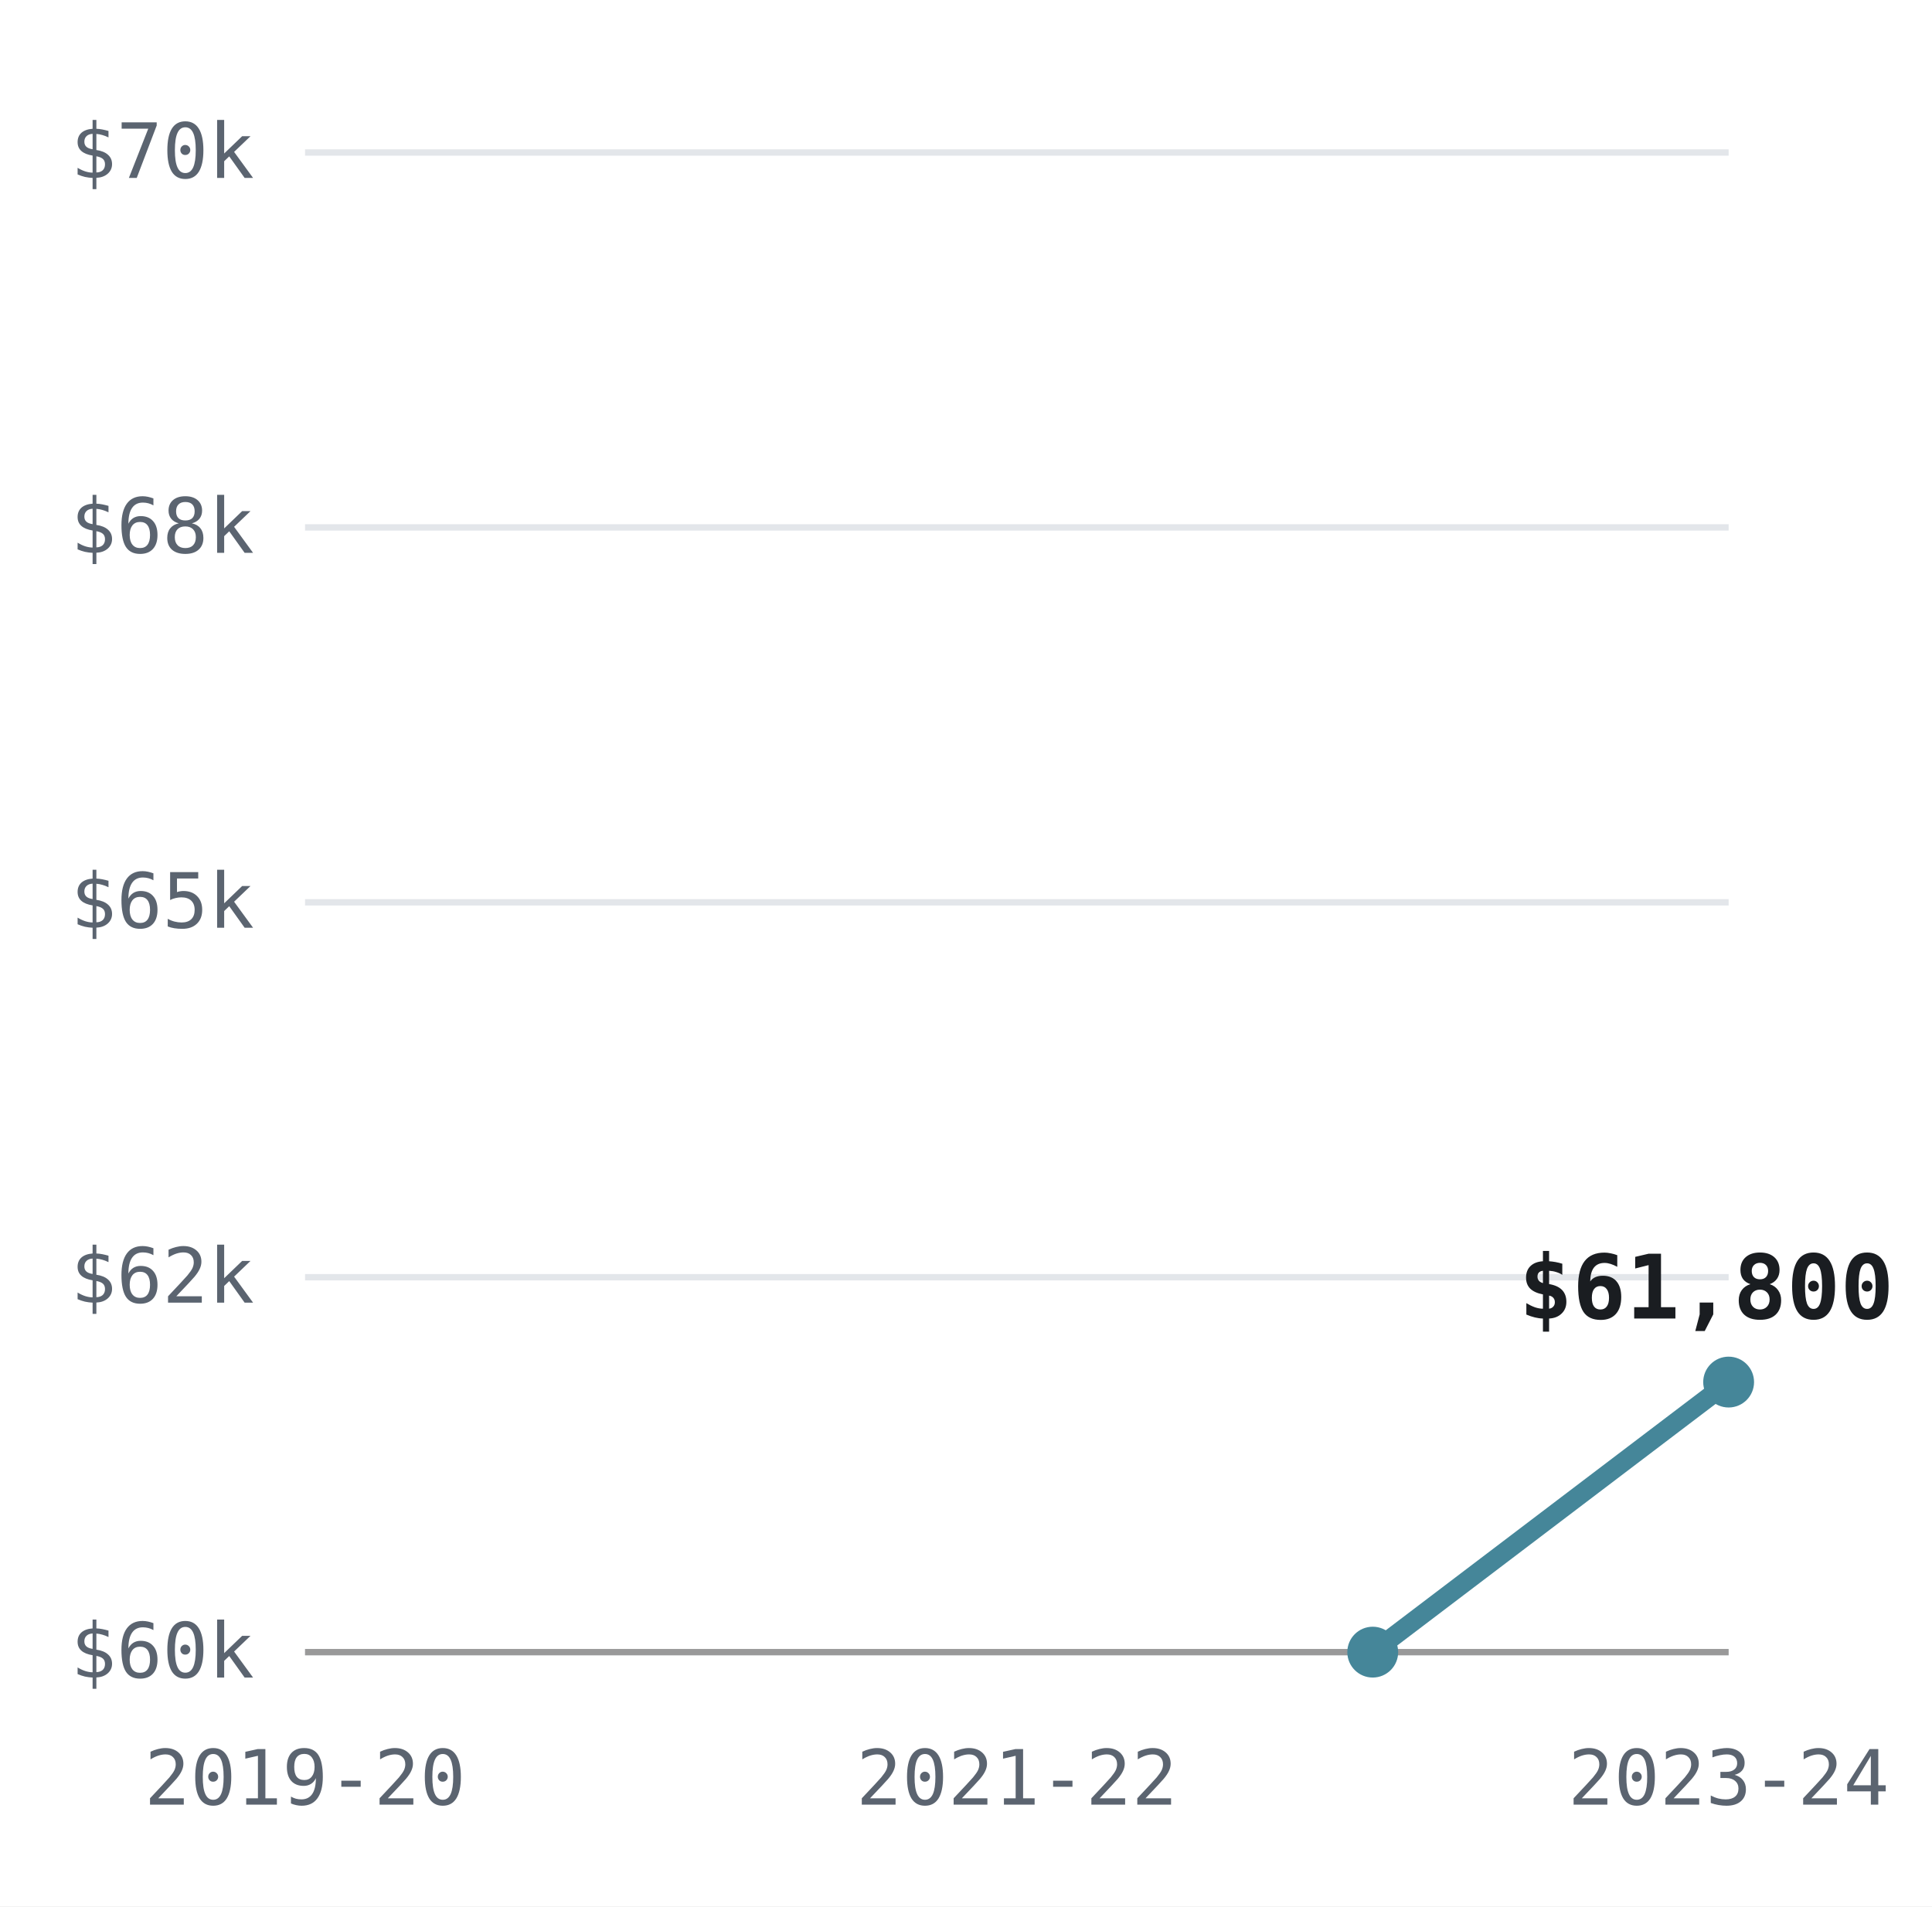
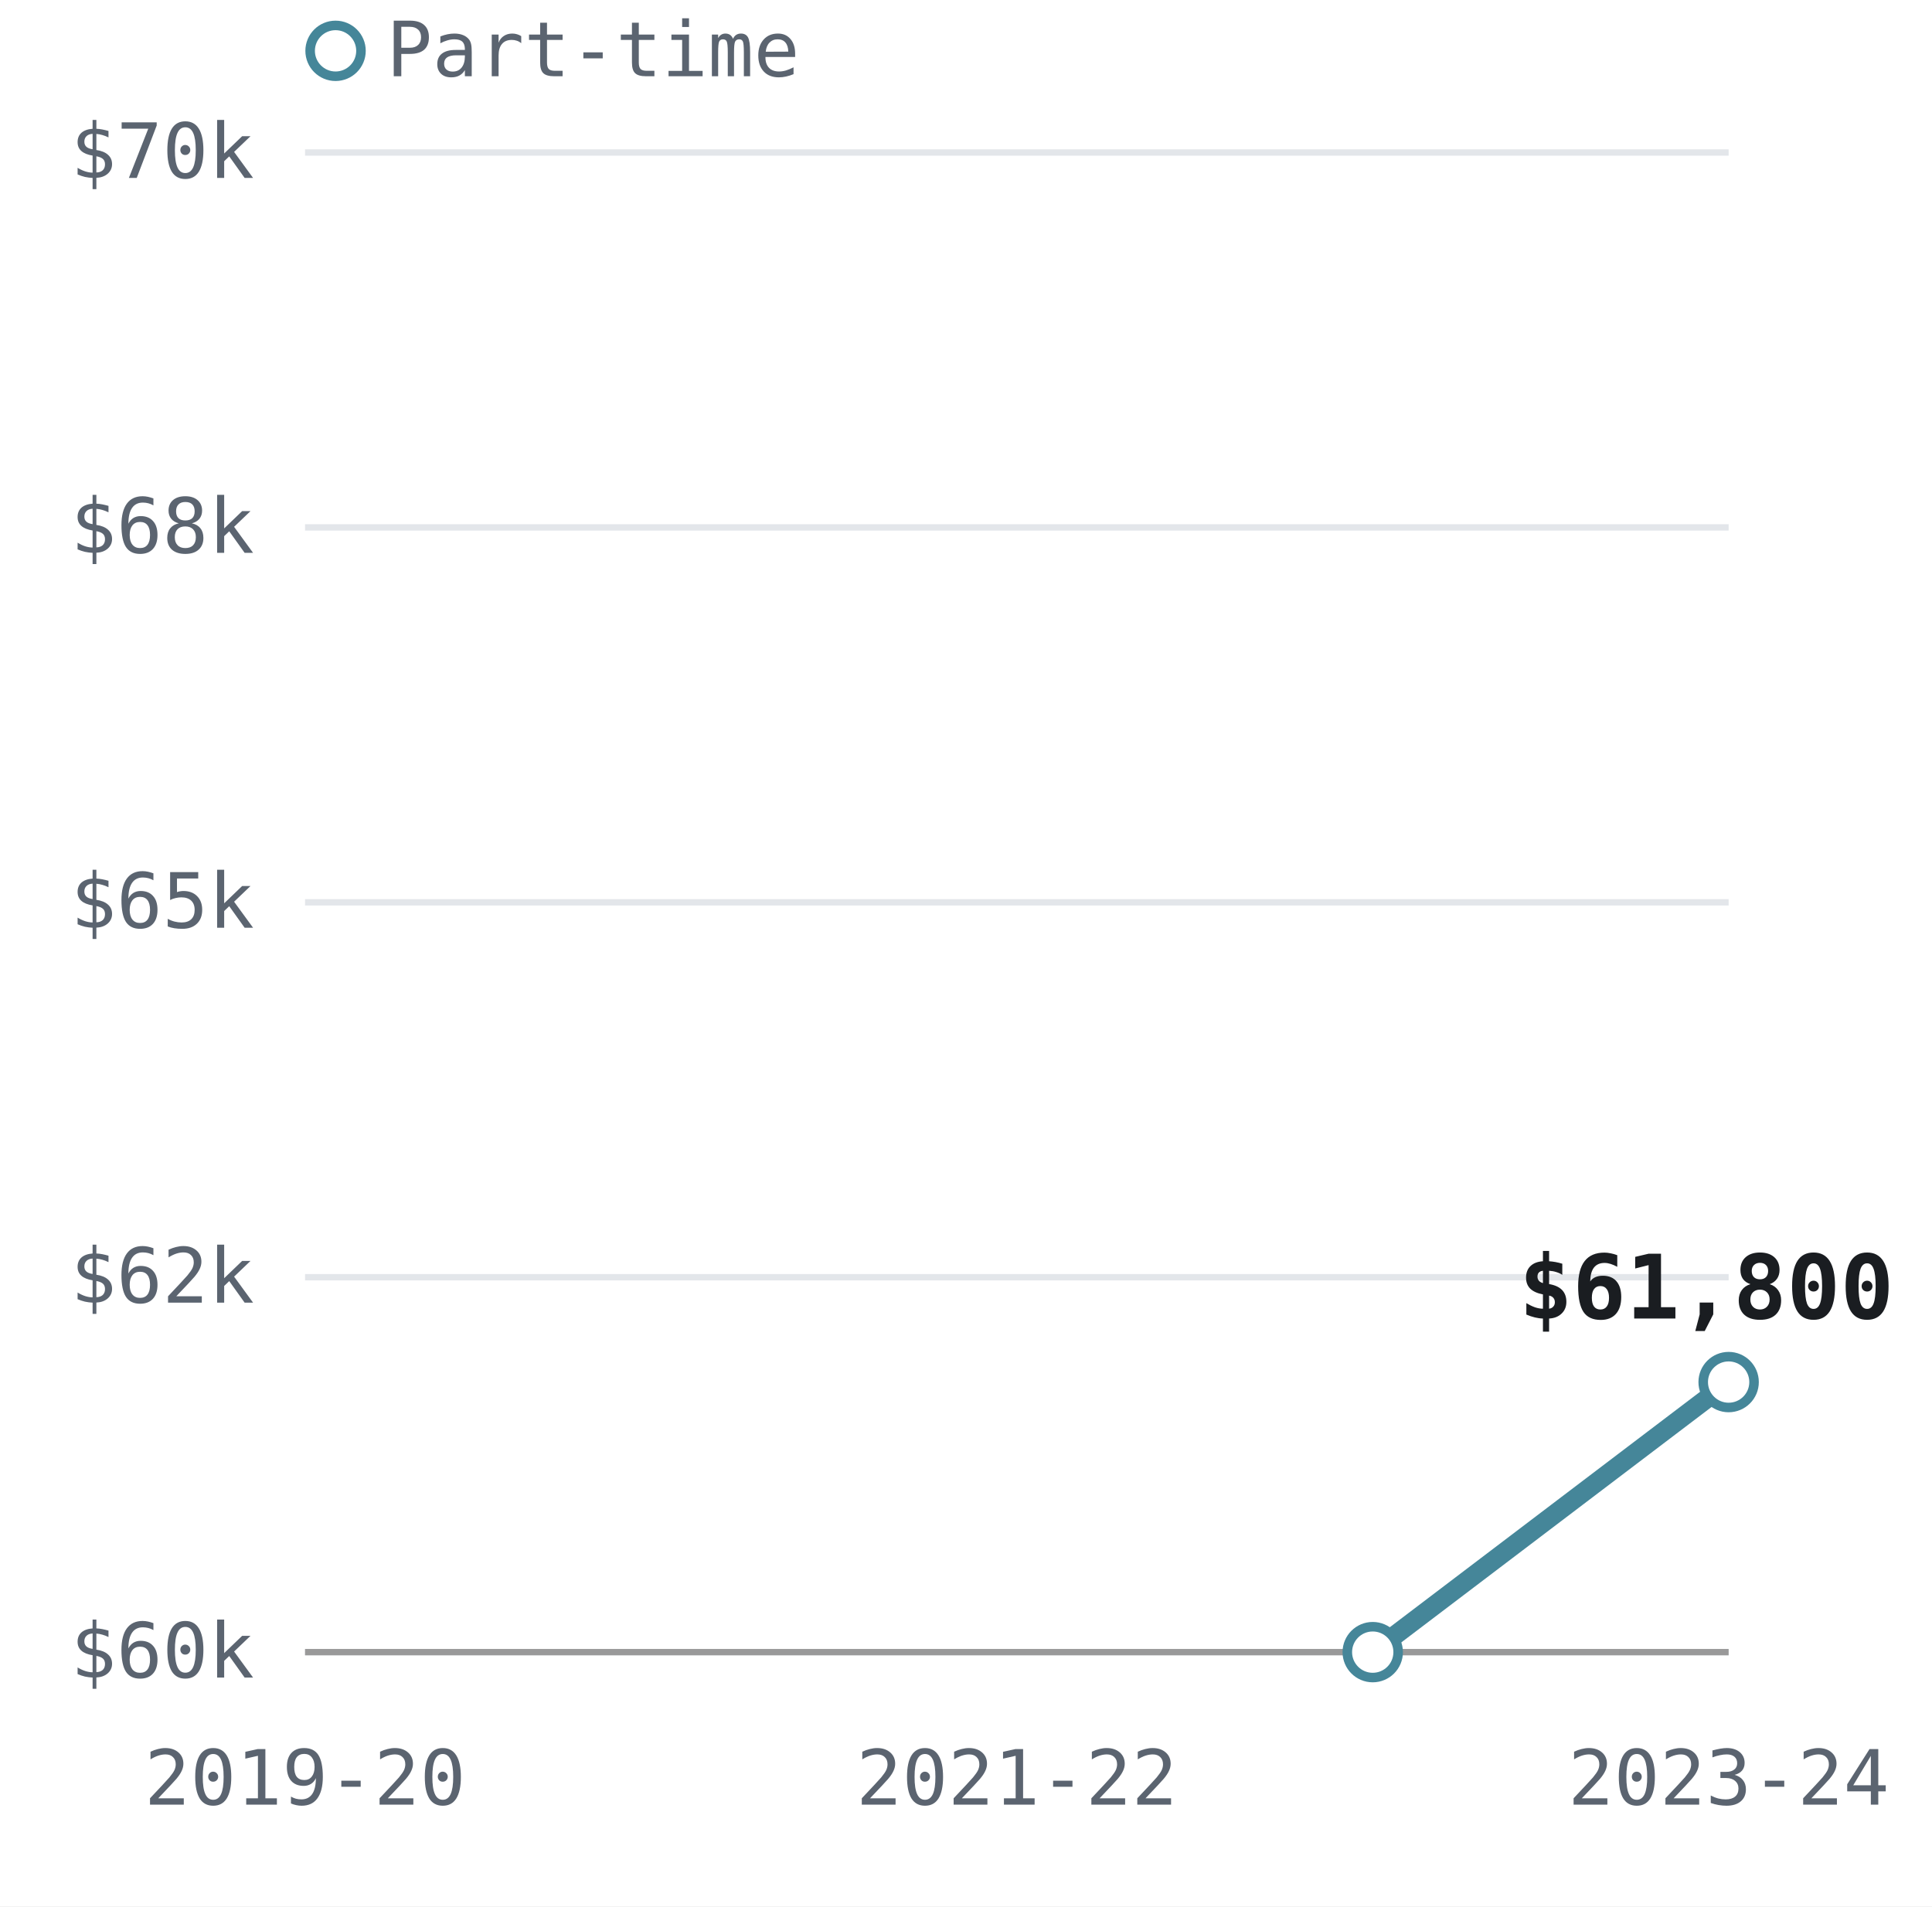
<svg xmlns="http://www.w3.org/2000/svg" width="304" height="300" viewBox="0 0 304 300" role="img">
  <rect width="304" height="300" fill="#ffffff" />
  <style>text{font-family:"JetBrains Mono",ui-monospace,monospace;font-size:12px;fill:#5b6470}.v{fill:#1a1d21;font-size:14px;font-weight:700}</style>
  <line x1="48" x2="272" y1="260.0" y2="260.0" stroke="#e3e6ea" />
  <text x="40" y="264.0" text-anchor="end">$60k</text>
  <line x1="48" x2="272" y1="201.0" y2="201.0" stroke="#e3e6ea" />
  <text x="40" y="205.0" text-anchor="end">$62k</text>
  <line x1="48" x2="272" y1="142.0" y2="142.0" stroke="#e3e6ea" />
  <text x="40" y="146.0" text-anchor="end">$65k</text>
  <line x1="48" x2="272" y1="83.0" y2="83.0" stroke="#e3e6ea" />
  <text x="40" y="87.0" text-anchor="end">$68k</text>
  <line x1="48" x2="272" y1="24.0" y2="24.0" stroke="#e3e6ea" />
  <text x="40" y="28.0" text-anchor="end">$70k</text>
  <line x1="48" x2="272" y1="260" y2="260" stroke="#999999" />
  <text x="48.0" y="284" text-anchor="middle">2019-20</text>
  <text x="160.0" y="284" text-anchor="middle">2021-22</text>
  <text x="272.0" y="284" text-anchor="middle">2023-24</text>
  <polyline fill="none" stroke="#458699" stroke-width="3" points="216.0,260.0 272.0,217.5" />
-   <circle cx="216.0" cy="260.0" r="4" fill="#458699" />
-   <circle cx="272.0" cy="217.5" r="4" fill="#458699" />
+   <circle cx="216.0" cy="260.0" r="4" fill="#fff" stroke="#458699" stroke-width="1.5" class="pt" data-fte="0.3" />
+   <circle cx="272.0" cy="217.5" r="4" fill="#fff" stroke="#458699" stroke-width="1.5" class="pt" data-fte="0.3" />
  <text class="v" x="298.0" y="207.5" text-anchor="end">$61,800</text>
+   <circle class="key" cx="52.8" cy="8.0" r="4" fill="#fff" stroke="#458699" stroke-width="1.5" />
+   <text class="key" x="60.8" y="12.0">Part-time</text>
</svg>
